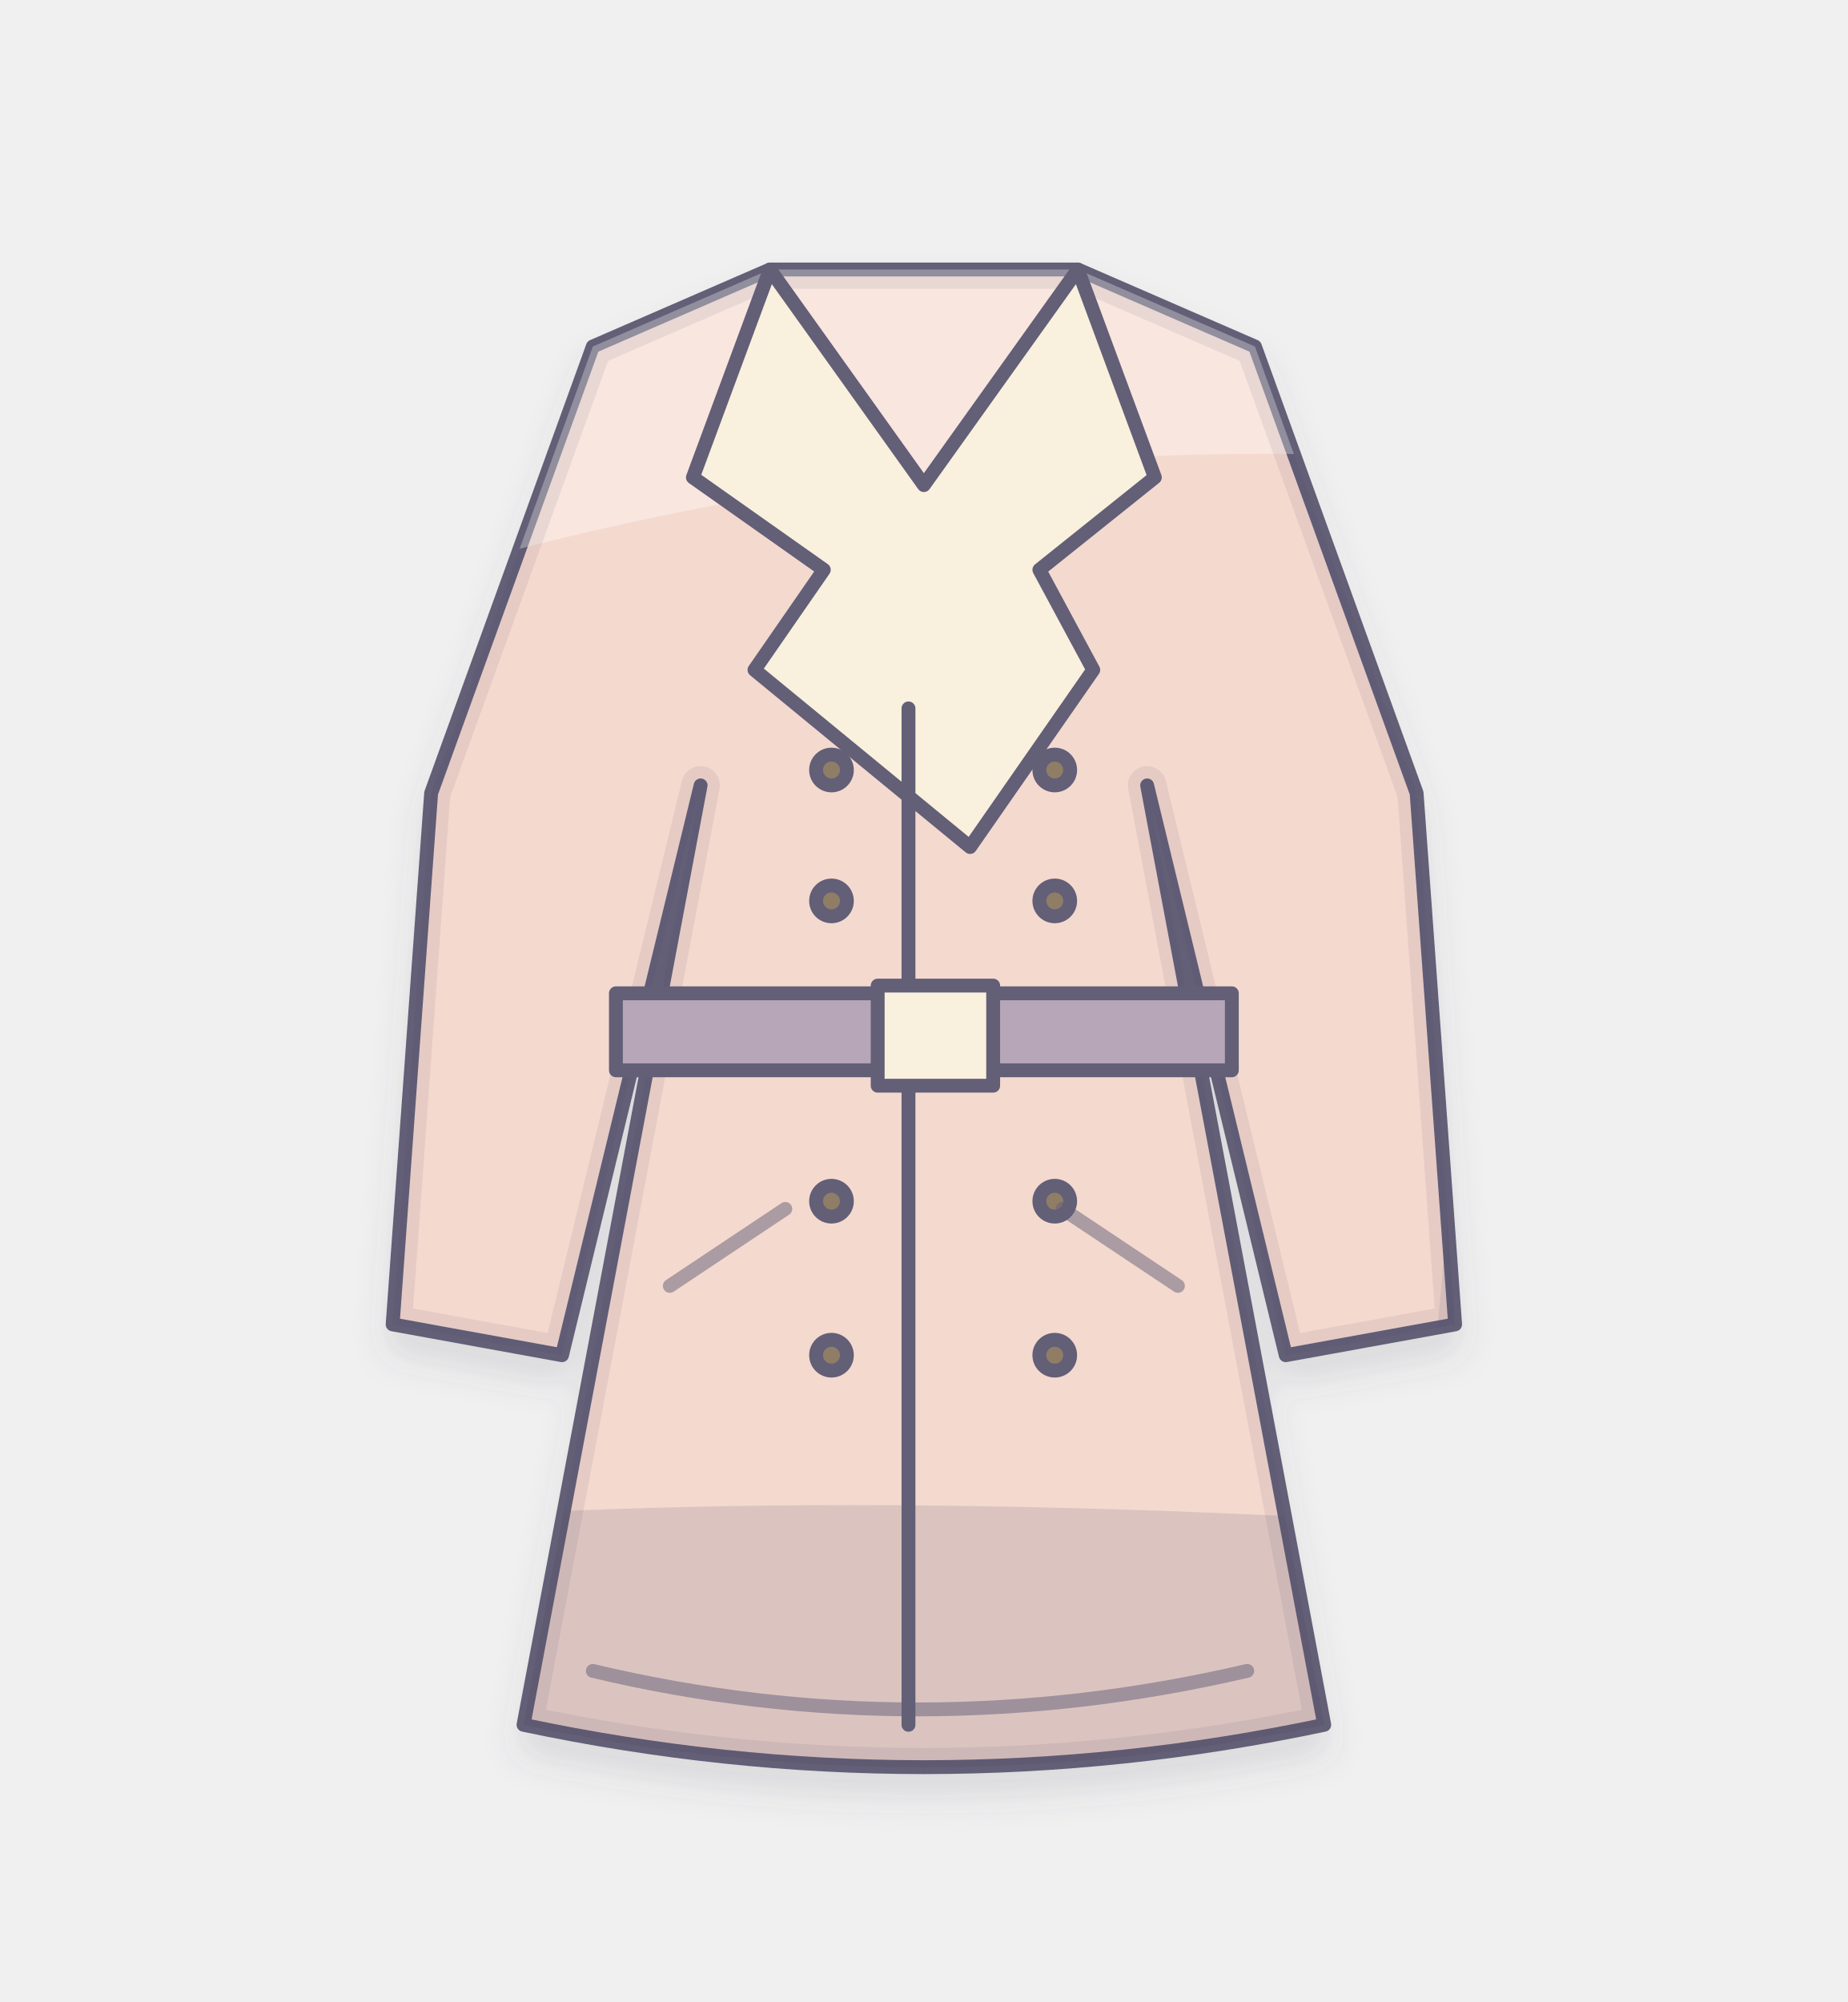
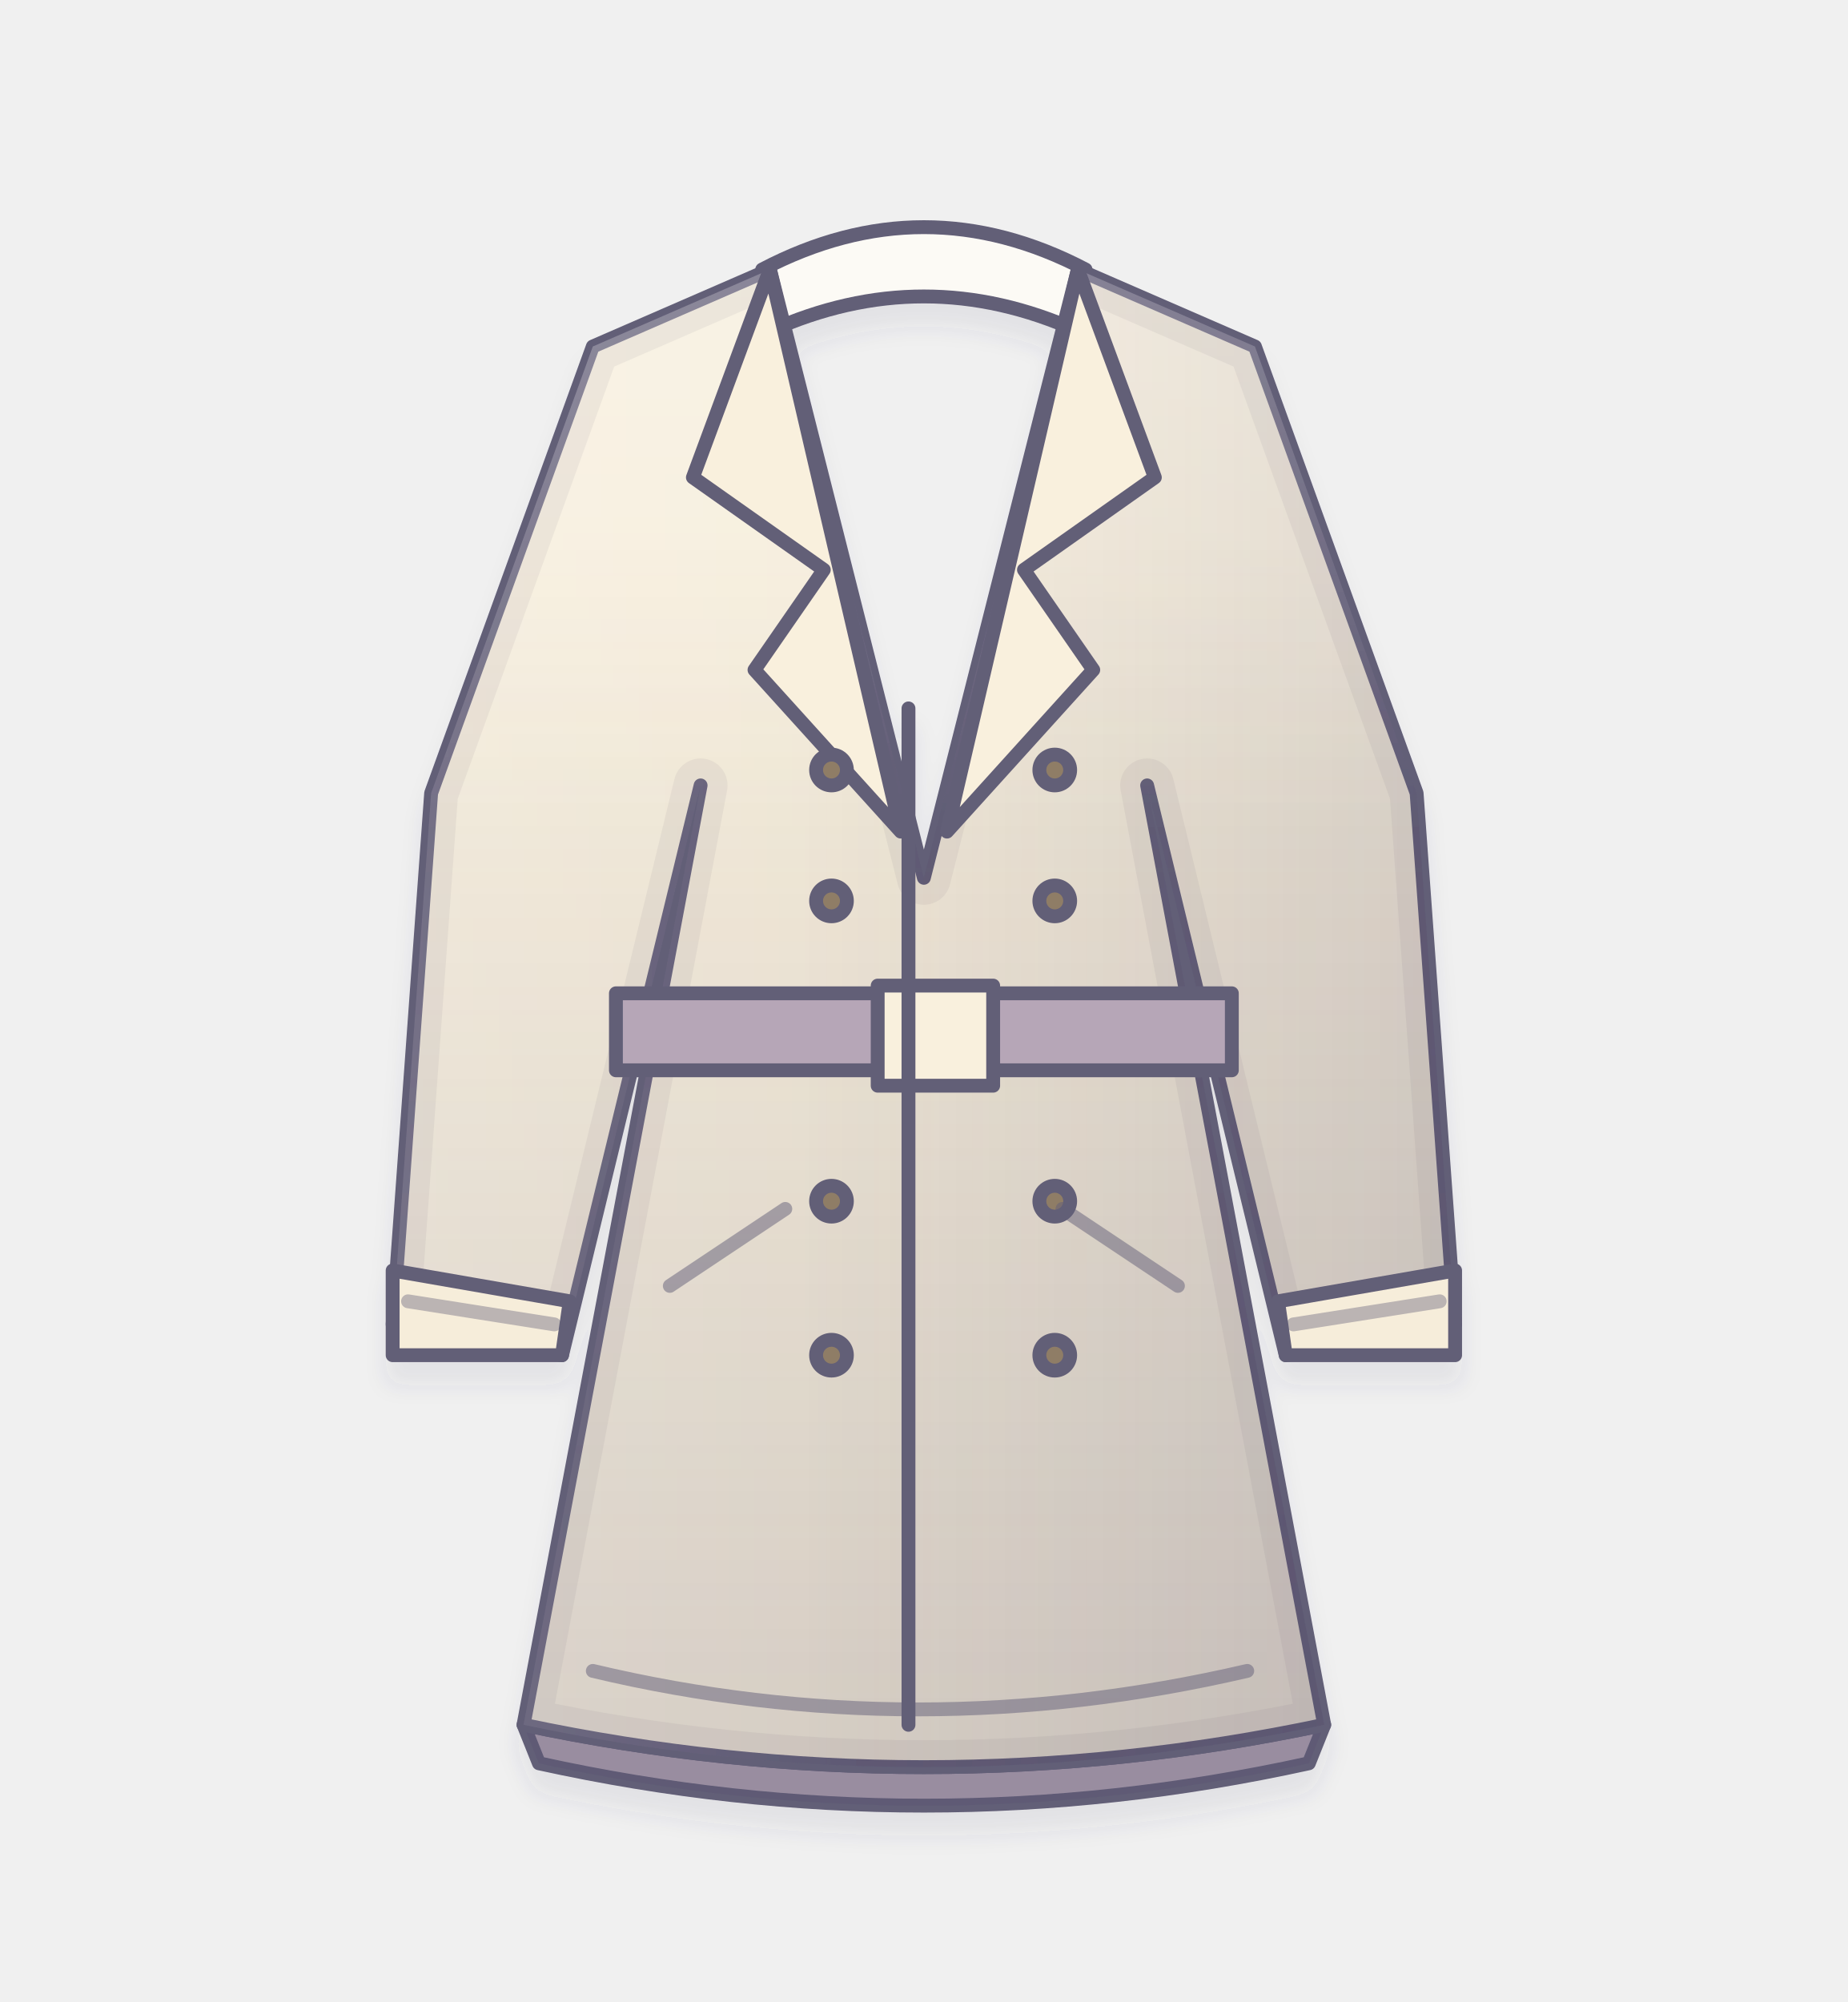
<svg xmlns="http://www.w3.org/2000/svg" viewBox="0 0 240 260">
  <defs>
+     <linearGradient id="cel-fall" gradientUnits="userSpaceOnUse" x1="0" y1="70" x2="0" y2="222">
+       <stop offset="0" stop-color="#55506D" stop-opacity="0" />
+       <stop offset="1" stop-color="#55506D" stop-opacity=".2" />
+     </linearGradient>
+     <linearGradient id="cel-side" gradientUnits="userSpaceOnUse" x1="104" y1="0" x2="196" y2="0">
+       <stop offset="0" stop-color="#55506D" stop-opacity="0" />
+       <stop offset="1" stop-color="#55506D" stop-opacity=".17" />
+     </linearGradient>
+     <linearGradient id="cel-top" gradientUnits="userSpaceOnUse" x1="0" y1="30" x2="0" y2="108">
+       <stop offset="0" stop-color="#FFFFFF" stop-opacity=".28" />
+       <stop offset="1" stop-color="#FFFFFF" stop-opacity="0" />
+     </linearGradient>
+     <linearGradient id="cel-left" gradientUnits="userSpaceOnUse" x1="36" y1="0" x2="112" y2="0">
+       <stop offset="0" stop-color="#FFFFFF" stop-opacity=".18" />
+       <stop offset="1" stop-color="#FFFFFF" stop-opacity="0" />
+     </linearGradient>
    <filter id="soft-shadow" x="-25%" y="-25%" width="150%" height="150%">
-       <feDropShadow dx="0" dy="3" stdDeviation="2.2" flood-color="#55506D" flood-opacity=".14" />
+       <feDropShadow dx="0" dy="3" stdDeviation="1.4" flood-color="#55506D" flood-opacity=".08" />
    </filter>
  </defs>
  <g filter="url(#soft-shadow)" stroke="#625E77" stroke-width="1.8" stroke-linecap="round" stroke-linejoin="round">
-     <path d="M77 45 100 35H140L163 45 184 103 189 172 167 176 149 102 172 224Q120 235 68 224L91 102 73 176 51 172 56 103Z" fill="#F4D9CF" />
+     <g data-garment-layer="collar-back">
+       <path d="M99 35Q120 24 141 35L140 43Q120 34 100 43Z" fill="#FCFAF5" />
+     </g>
+     <g data-garment-layer="lining-back">
+       <path d="M68 224Q120 235 172 224l-2 5Q120 240 70 229Z" fill="#B6A6B7" />
+     </g>
+     <g data-garment-layer="lining-back">
+       <path d="M68 224Q120 235 172 224l-2 5Q120 240 70 229Z" fill="#55506D" opacity=".30" stroke="none" />
+     </g>
+     <path d="M77 45 100 35 120 114 140 35 163 45 184 103 189 172 167 176 149 102 172 224Q120 235 68 224L91 102 73 176 51 172 56 103Z" fill="#F6EDDA" />
    <defs>
      <clipPath id="cel-1">
-         <path d="M77 45 100 35H140L163 45 184 103 189 172 167 176 149 102 172 224Q120 235 68 224L91 102 73 176 51 172 56 103Z" />
+         <path d="M77 45 100 35 120 114 140 35 163 45 184 103 189 172 167 176 149 102 172 224Q120 235 68 224L91 102 73 176 51 172 56 103Z" />
      </clipPath>
    </defs>
    <g clip-path="url(#cel-1)" stroke="none">
-       <path d="M0 204Q85 188 240 202V260H0Z" fill="#55506D" opacity=".16" />
-       <path d="M179 0H240V260H170Q204 140 179 0Z" fill="#55506D" opacity=".12" />
-       <path d="M0 0H240V66Q116 43 0 95Z" fill="#FFFFFF" opacity=".34" />
-       <path d="M0 0H42Q22 120 30 260H0Z" fill="#FFFFFF" opacity=".12" />
-       <path d="M77 45 100 35H140L163 45 184 103 189 172 167 176 149 102 172 224Q120 235 68 224L91 102 73 176 51 172 56 103Z" fill="none" stroke="#4A4356" stroke-width="5" opacity=".09" />
-       <path d="M214 0H240V260H214Z" fill="#FFFFFF" opacity=".15" />
+       <rect width="240" height="260" fill="url(#cel-fall)" />
+       <rect width="240" height="260" fill="url(#cel-side)" />
+       <rect width="240" height="260" fill="url(#cel-top)" />
+       <rect width="240" height="260" fill="url(#cel-left)" />
+       <path d="M77 45 100 35 120 114 140 35 163 45 184 103 189 172 167 176 149 102 172 224Q120 235 68 224L91 102 73 176 51 172 56 103Z" fill="none" stroke="#4A4356" stroke-width="7" opacity=".07" />
+       <path d="M218 0H240V260H218Z" fill="#FFFFFF" opacity=".10" />
    </g>
-     <path d="M100 35 90 62 107 74 98 87 126 110 142 87 135 74 150 62 140 35 120 63Z" fill="#F9F0DD" />
-     <path d="M118 92v132M80 129h80v10H80Z" fill="#B6A6B7" />
-     <path d="M114 128h15v13h-15Z" fill="#F9F0DD" />
-     <circle cx="108" cy="100" r="2" fill="#8F7D66" />
-     <circle cx="108" cy="117" r="2" fill="#8F7D66" />
-     <circle cx="108" cy="156" r="2" fill="#8F7D66" />
-     <circle cx="108" cy="176" r="2" fill="#8F7D66" />
-     <circle cx="137" cy="100" r="2" fill="#8F7D66" />
-     <circle cx="137" cy="117" r="2" fill="#8F7D66" />
-     <circle cx="137" cy="156" r="2" fill="#8F7D66" />
-     <circle cx="137" cy="176" r="2" fill="#8F7D66" />
+     <g data-garment-layer="collar-left">
+       <path d="M100 35 90 62 107 74 98 87 117 108Z" fill="#F9F0DD" />
+     </g>
+     <g data-garment-layer="collar-right">
+       <g transform="translate(240 0) scale(-1 1)">
+         <path d="M100 35 90 62 107 74 98 87 117 108Z" fill="#F9F0DD" />
+       </g>
+     </g>
+     <g data-garment-layer="waistband">
+       <path d="M80 129h80v10H80Z" fill="#B6A6B7" />
+     </g>
+     <g data-garment-layer="buckle" data-anchor="121.5 134.5">
+       <path d="M114 128h15v13h-15Z" fill="#F9F0DD" />
+     </g>
+     <path d="M118 92v132" fill="none" />
+     <g data-garment-layer="button-0" data-anchor="108 100">
+       <circle cx="108" cy="100" r="2" fill="#8F7D66" />
+     </g>
+     <g data-garment-layer="button-1" data-anchor="108 117">
+       <circle cx="108" cy="117" r="2" fill="#8F7D66" />
+     </g>
+     <g data-garment-layer="button-2" data-anchor="108 156">
+       <circle cx="108" cy="156" r="2" fill="#8F7D66" />
+     </g>
+     <g data-garment-layer="button-3" data-anchor="108 176">
+       <circle cx="108" cy="176" r="2" fill="#8F7D66" />
+     </g>
+     <g data-garment-layer="button-4" data-anchor="137 100">
+       <circle cx="137" cy="100" r="2" fill="#8F7D66" />
+     </g>
+     <g data-garment-layer="button-5" data-anchor="137 117">
+       <circle cx="137" cy="117" r="2" fill="#8F7D66" />
+     </g>
+     <g data-garment-layer="button-6" data-anchor="137 156">
+       <circle cx="137" cy="156" r="2" fill="#8F7D66" />
+     </g>
+     <g data-garment-layer="button-7" data-anchor="137 176">
+       <circle cx="137" cy="176" r="2" fill="#8F7D66" />
+     </g>
    <path d="M87 167 102 157m36 0 15 10M77 217q42 10 85 0" fill="none" opacity=".5" />
+     <g data-garment-layer="cuff-left">
+       <path d="M51 165 74 169 73 176H51Z" fill="#F6EDDA" />
+       <path d="M53 169 72 172" fill="none" opacity=".4" />
+     </g>
+     <g data-garment-layer="cuff-right">
+       <g transform="translate(240 0) scale(-1 1)">
+         <path d="M51 165 74 169 73 176H51Z" fill="#F6EDDA" />
+         <path d="M53 169 72 172" fill="none" opacity=".4" />
+       </g>
+     </g>
  </g>
</svg>
